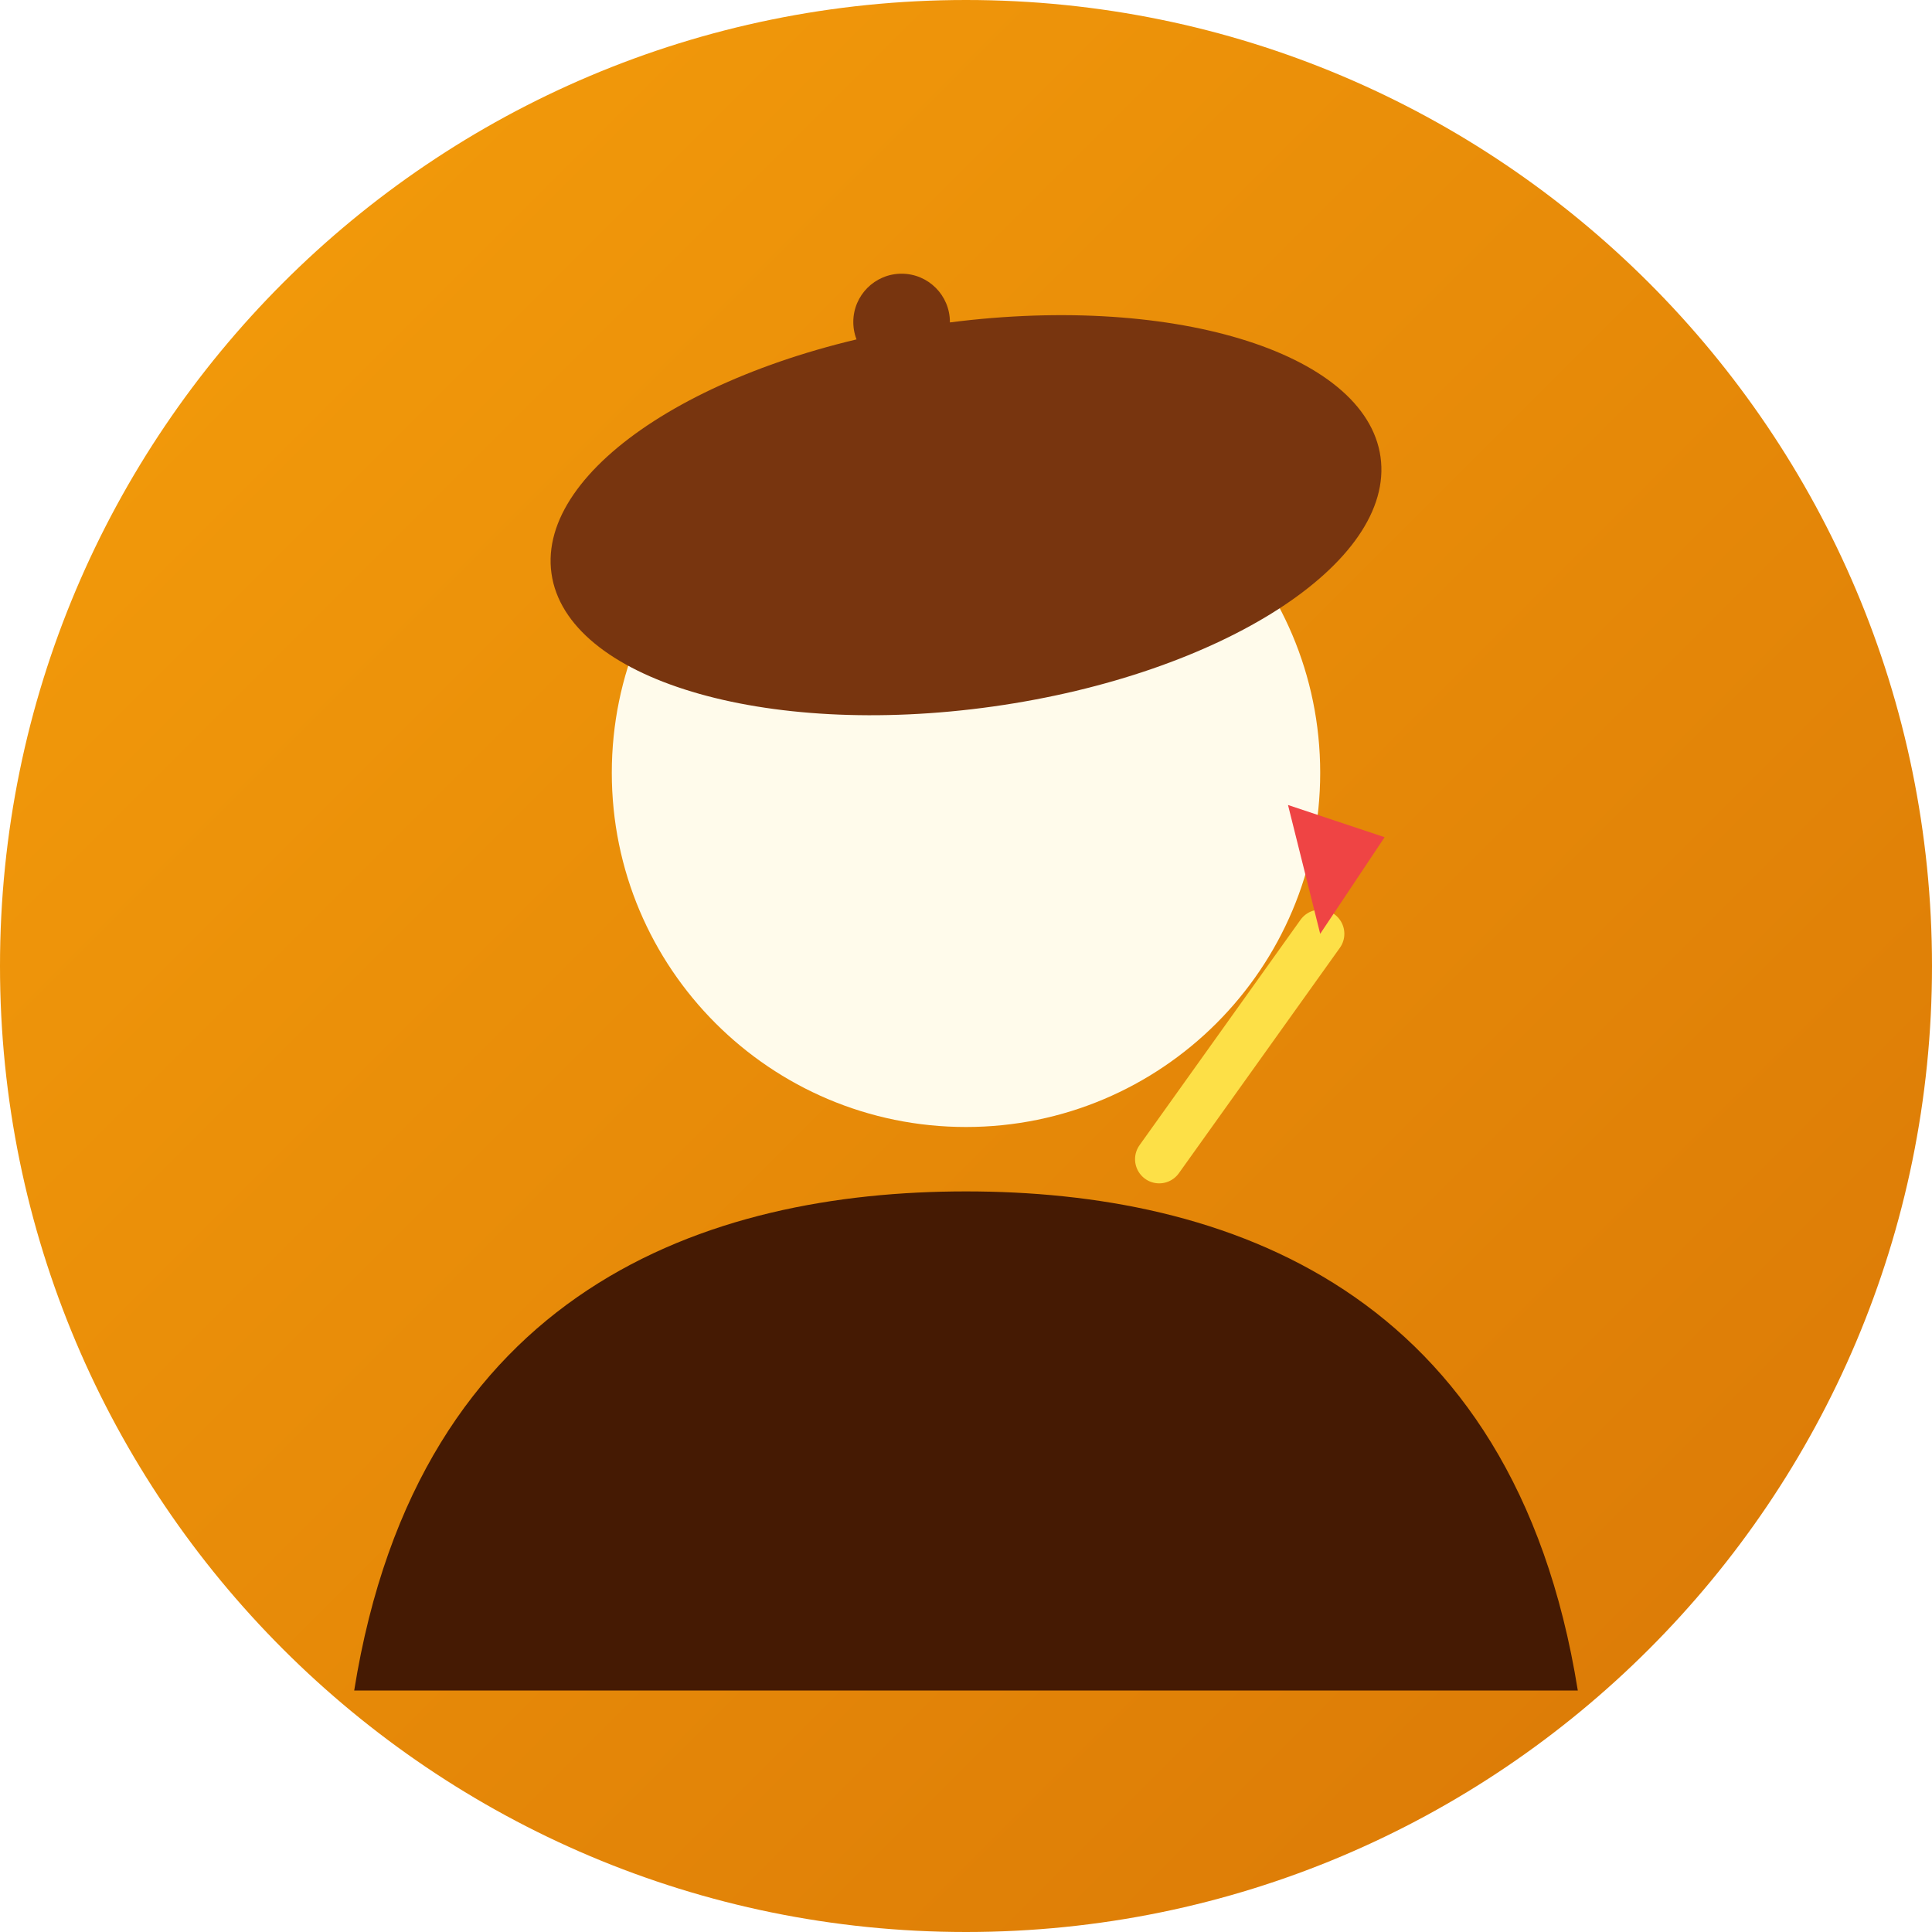
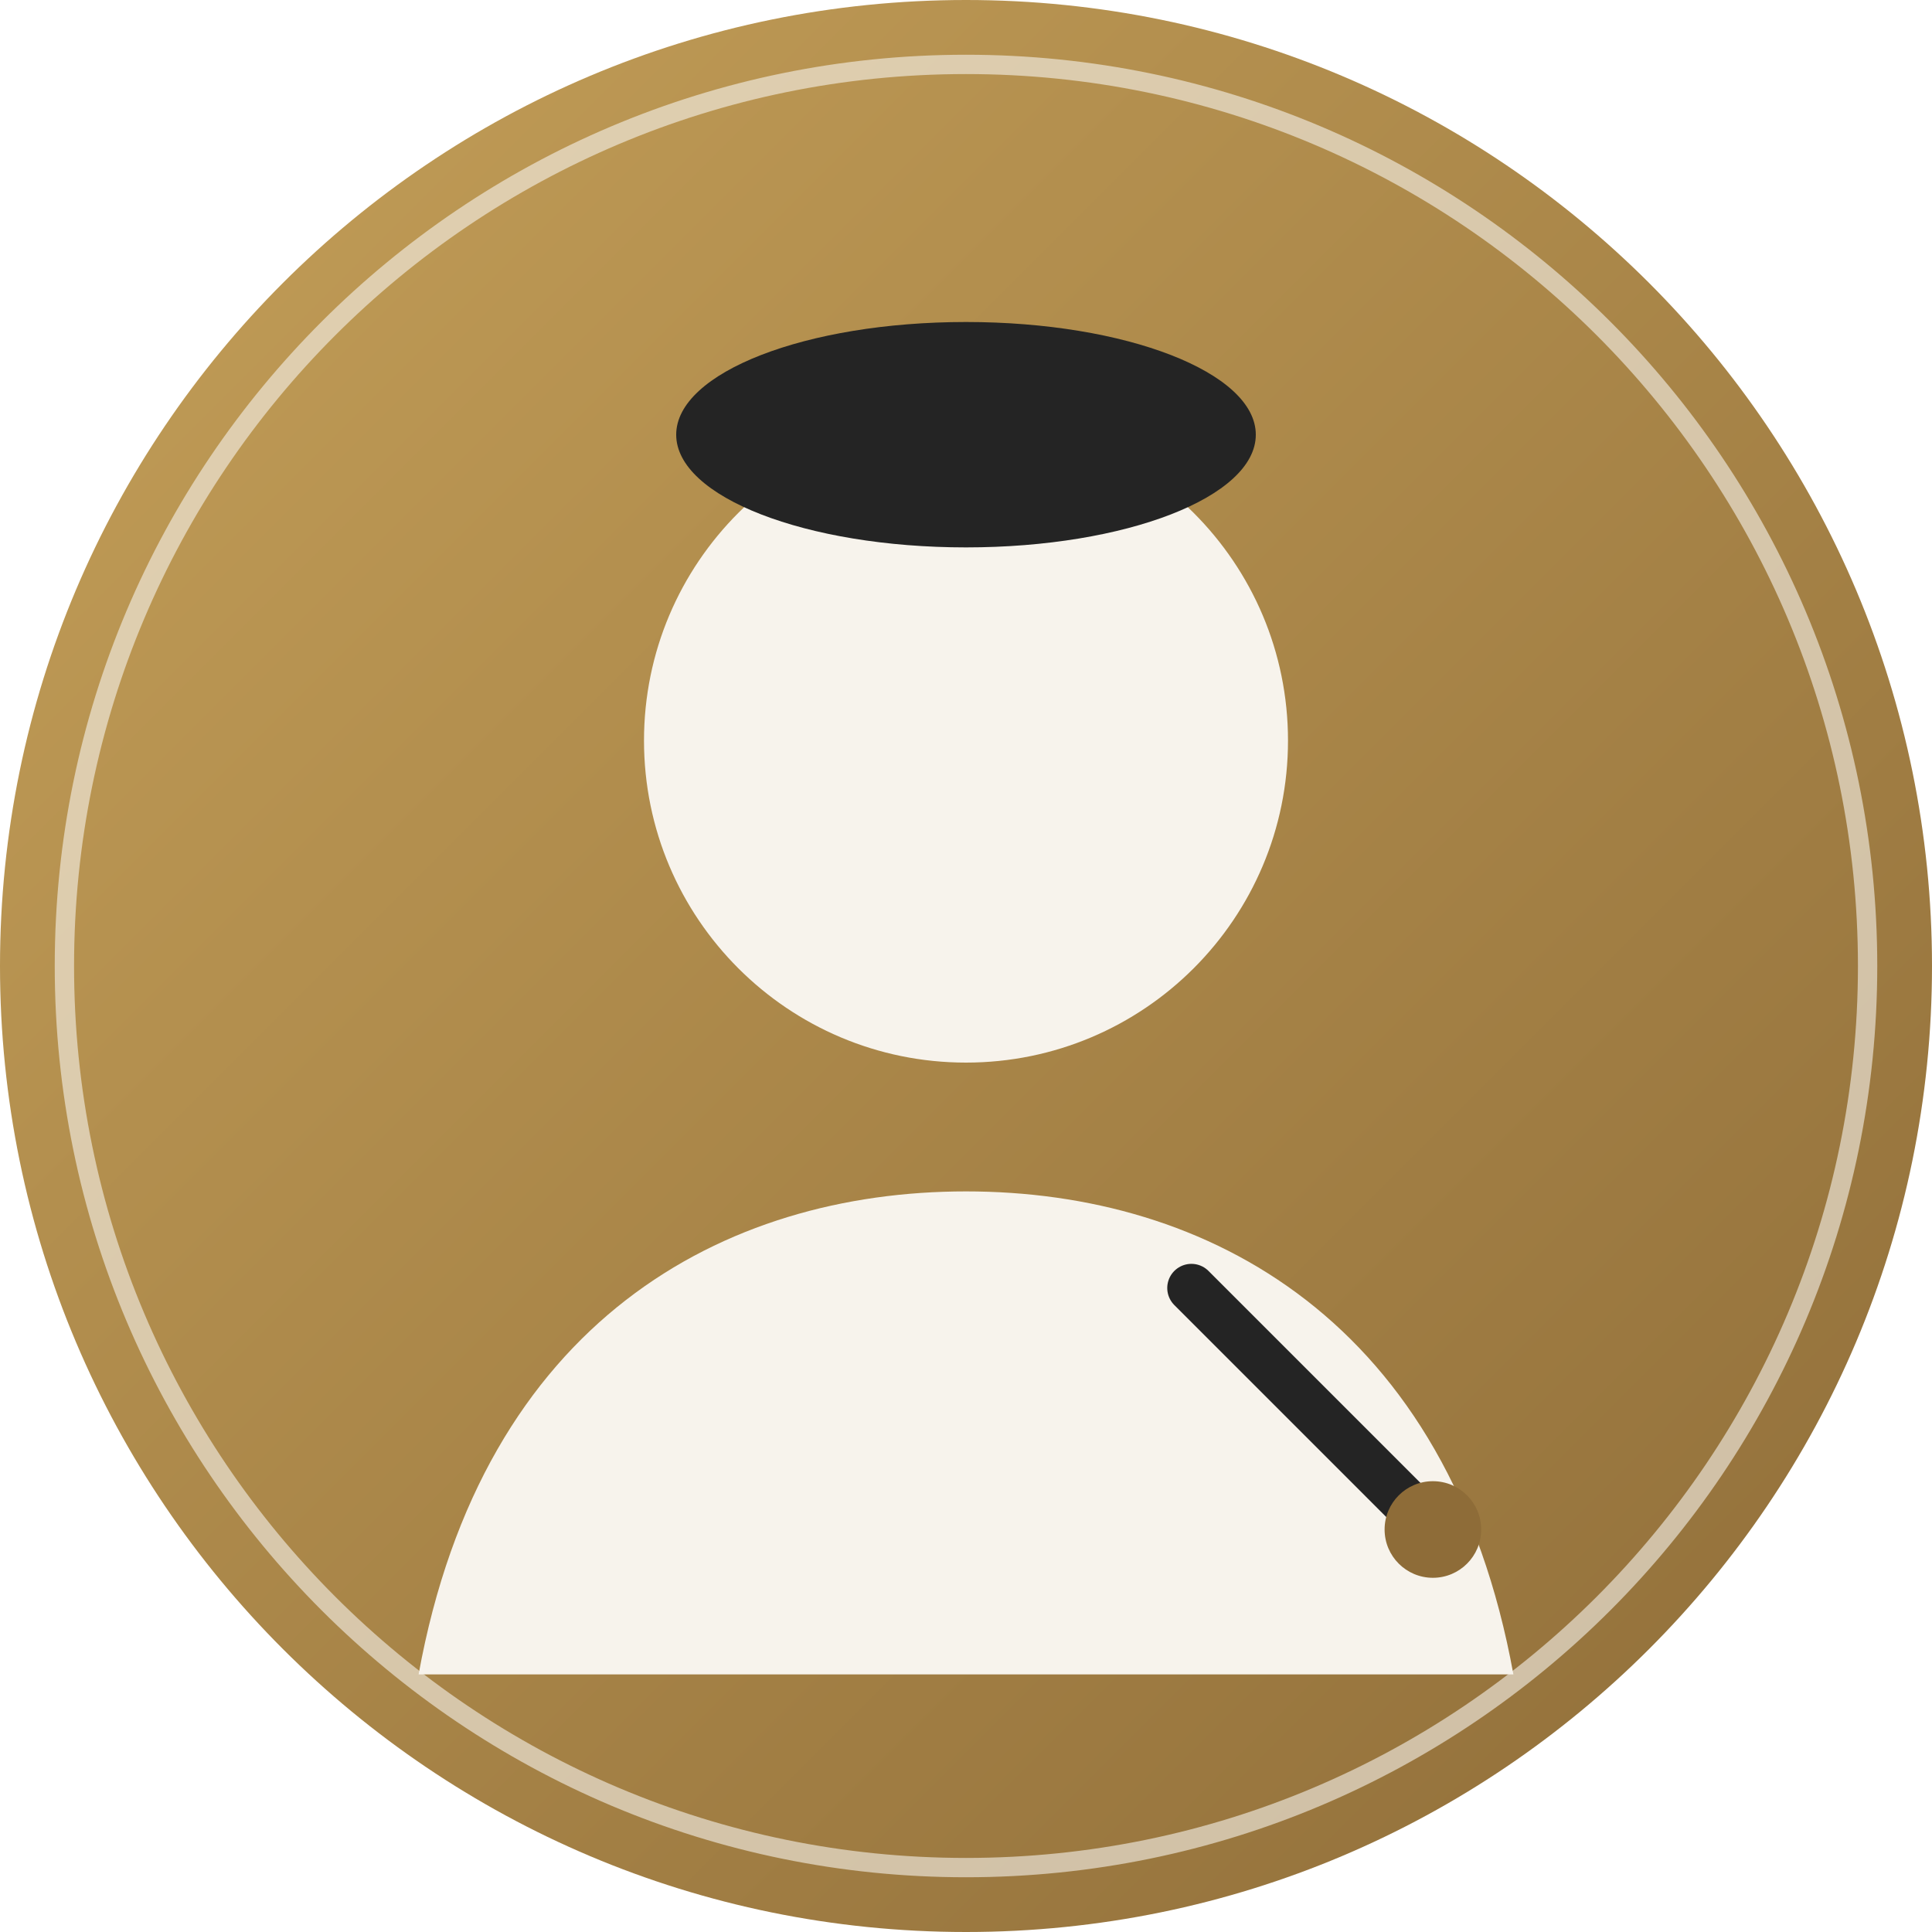
<svg xmlns="http://www.w3.org/2000/svg" viewBox="0 0 120 120" width="100%" height="100%">
  <defs>
-     <linearGradient id="artistAvatarBg" x1="0%" y1="0%" x2="100%" y2="100%">
-       <stop offset="0%" stop-color="#f59e0b" />
-       <stop offset="100%" stop-color="#d97706" />
+     <linearGradient id="artistBg" x1="0%" y1="0%" x2="100%" y2="100%">
+       <stop offset="0%" stop-color="#C5A059" />
+       <stop offset="100%" stop-color="#8E6C38" />
    </linearGradient>
  </defs>
-   <circle cx="60" cy="60" r="60" fill="url(#artistAvatarBg)" />
-   <circle cx="60" cy="48" r="22" fill="#fffbeb" />
-   <ellipse cx="60" cy="32" rx="26" ry="12" fill="#78350f" transform="rotate(-8 60 32)" />
-   <circle cx="56" cy="20" r="3" fill="#78350f" />
-   <path d="M 22 105 C 26 80 44 74 60 74 C 76 74 94 80 98 105 Z" fill="#451a03" />
-   <line x1="72" y1="72" x2="82" y2="58" stroke="#fde047" stroke-width="3" stroke-linecap="round" />
-   <path d="M 82 58 L 86 52 L 80 50 Z" fill="#ef4444" />
+   <circle cx="60" cy="60" r="60" fill="url(#artistBg)" />
+   <circle cx="60" cy="60" r="56" fill="none" stroke="#F7F3EC" stroke-width="1.2" opacity="0.6" />
+   <circle cx="60" cy="46" r="20" fill="#F7F3EC" />
+   <path d="M 26 104 C 30 82 45 74 60 74 C 75 74 90 82 94 104 Z" fill="#F7F3EC" />
+   <ellipse cx="60" cy="27" rx="18" ry="7" fill="#242424" />
+   <line x1="74" y1="80" x2="88" y2="94" stroke="#242424" stroke-width="3" stroke-linecap="round" />
+   <circle cx="89" cy="95" r="3" fill="#8E6C38" />
</svg>
